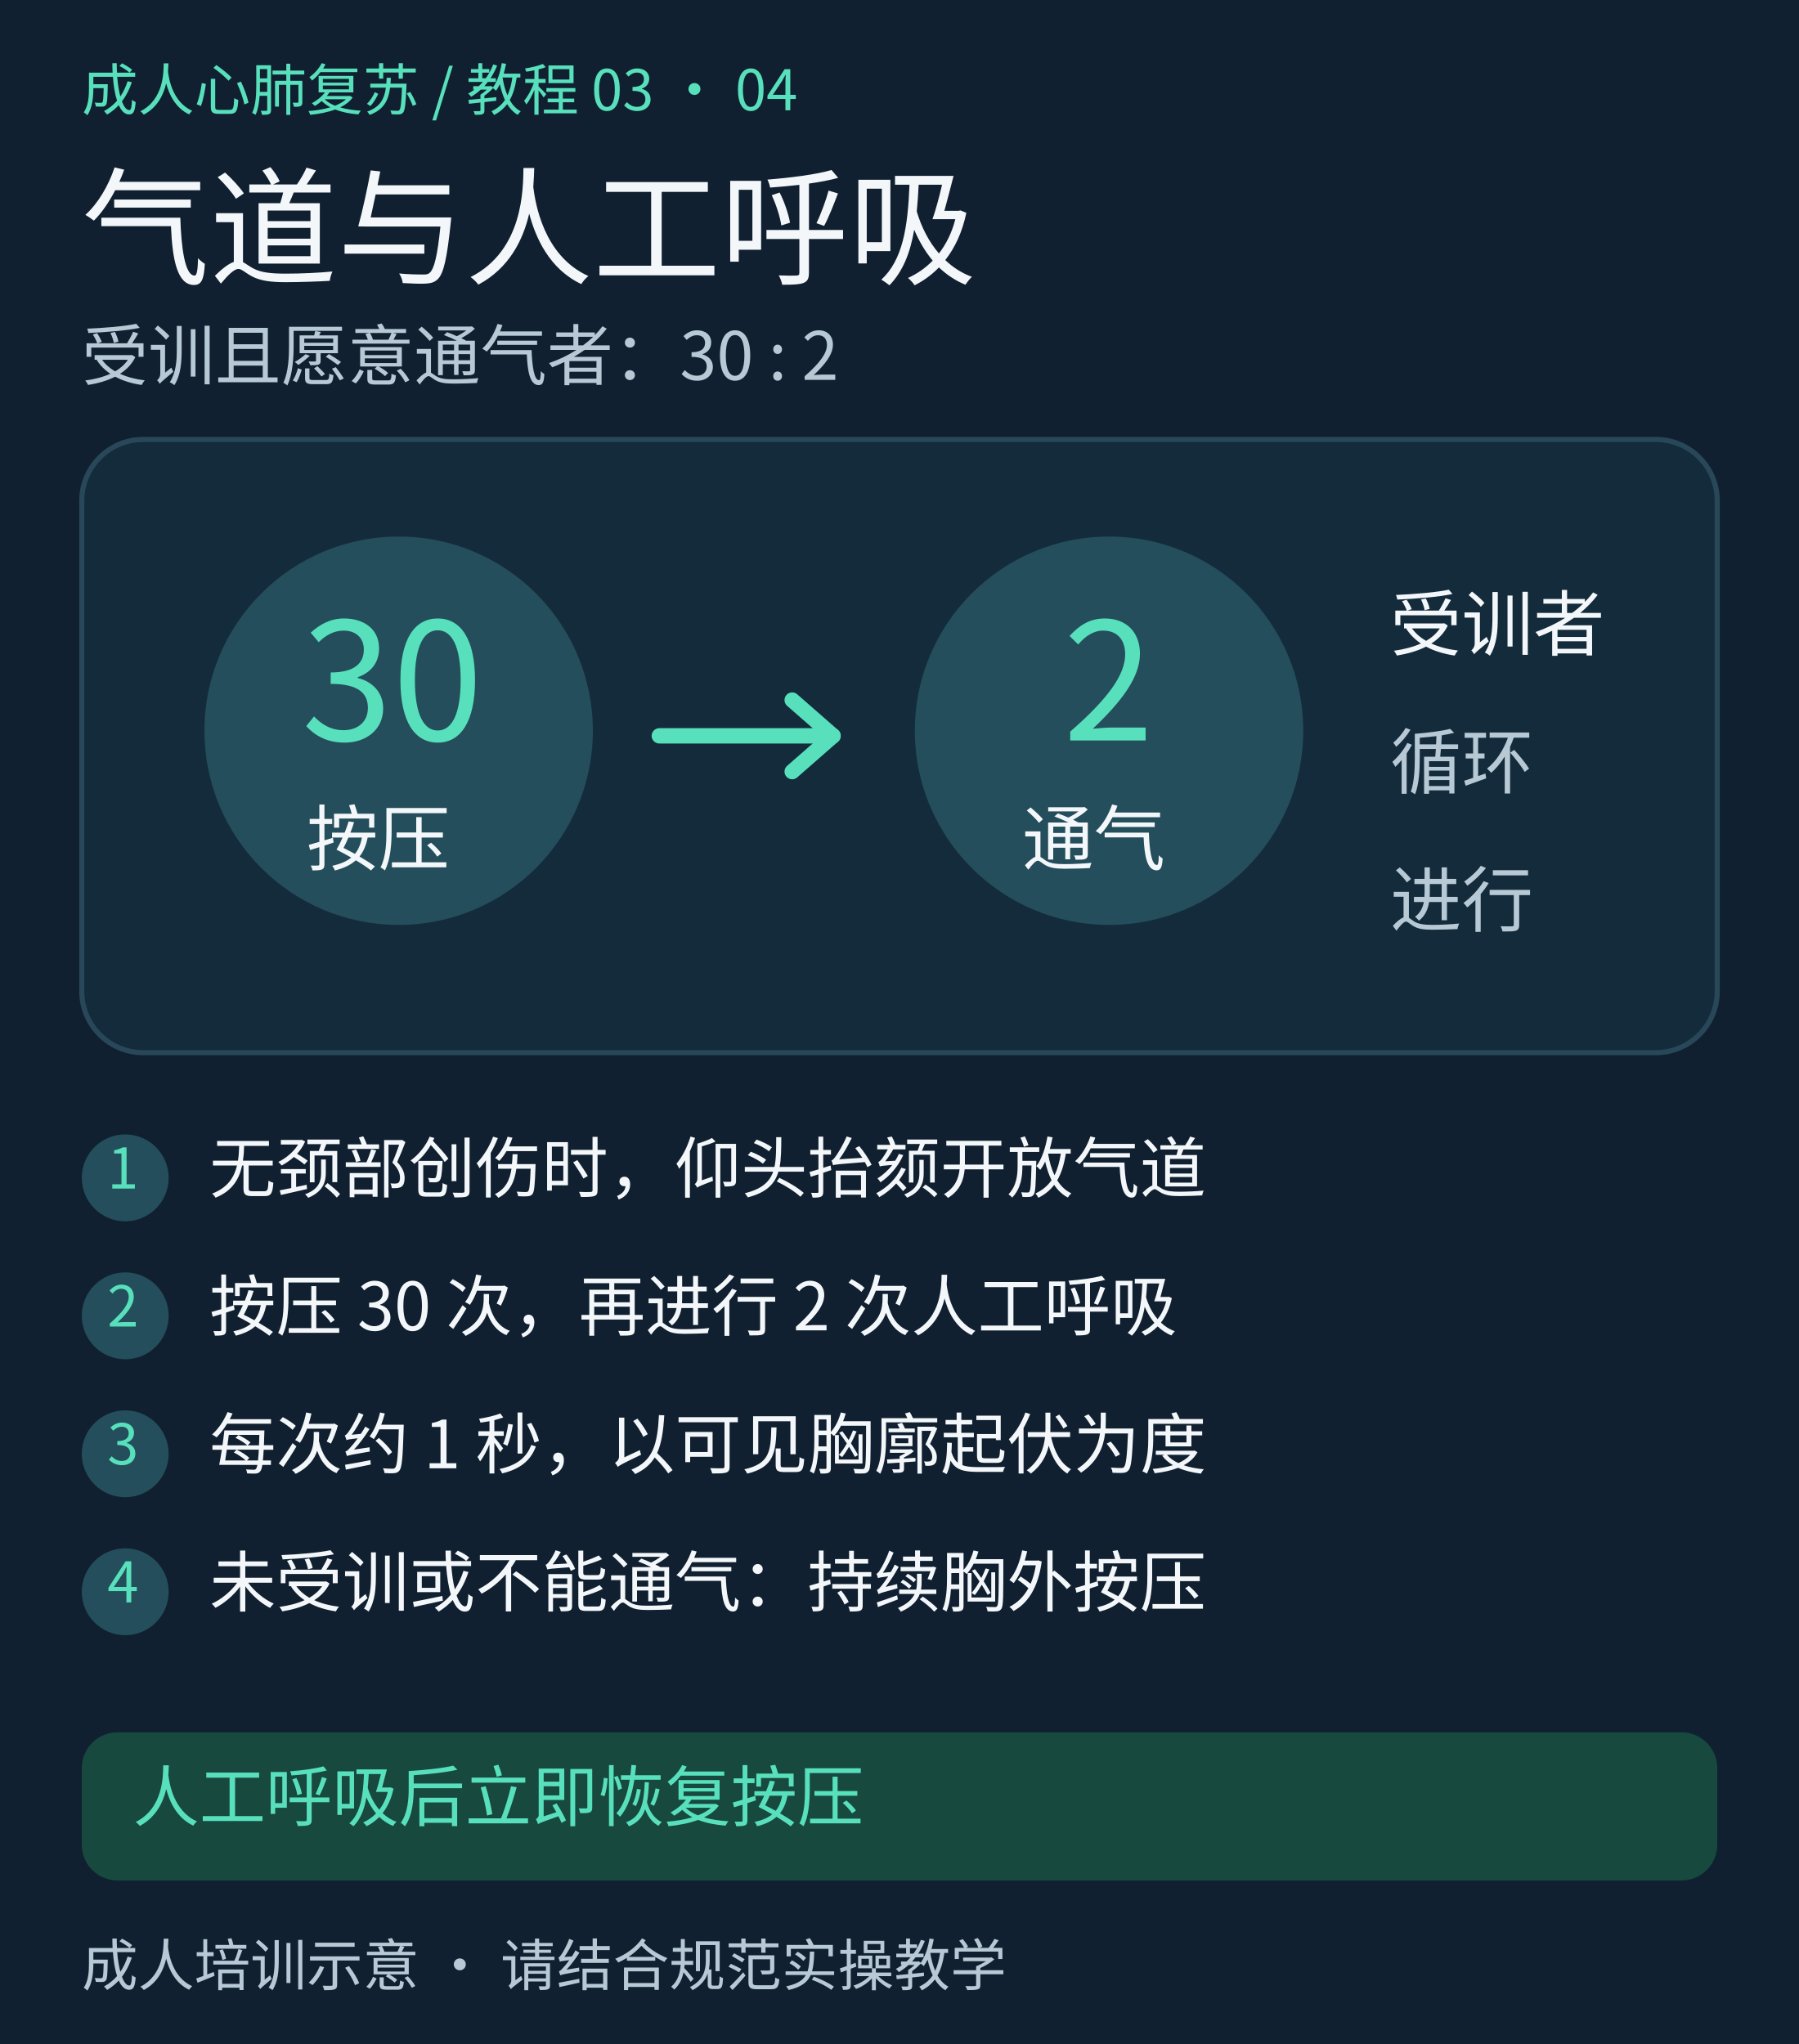
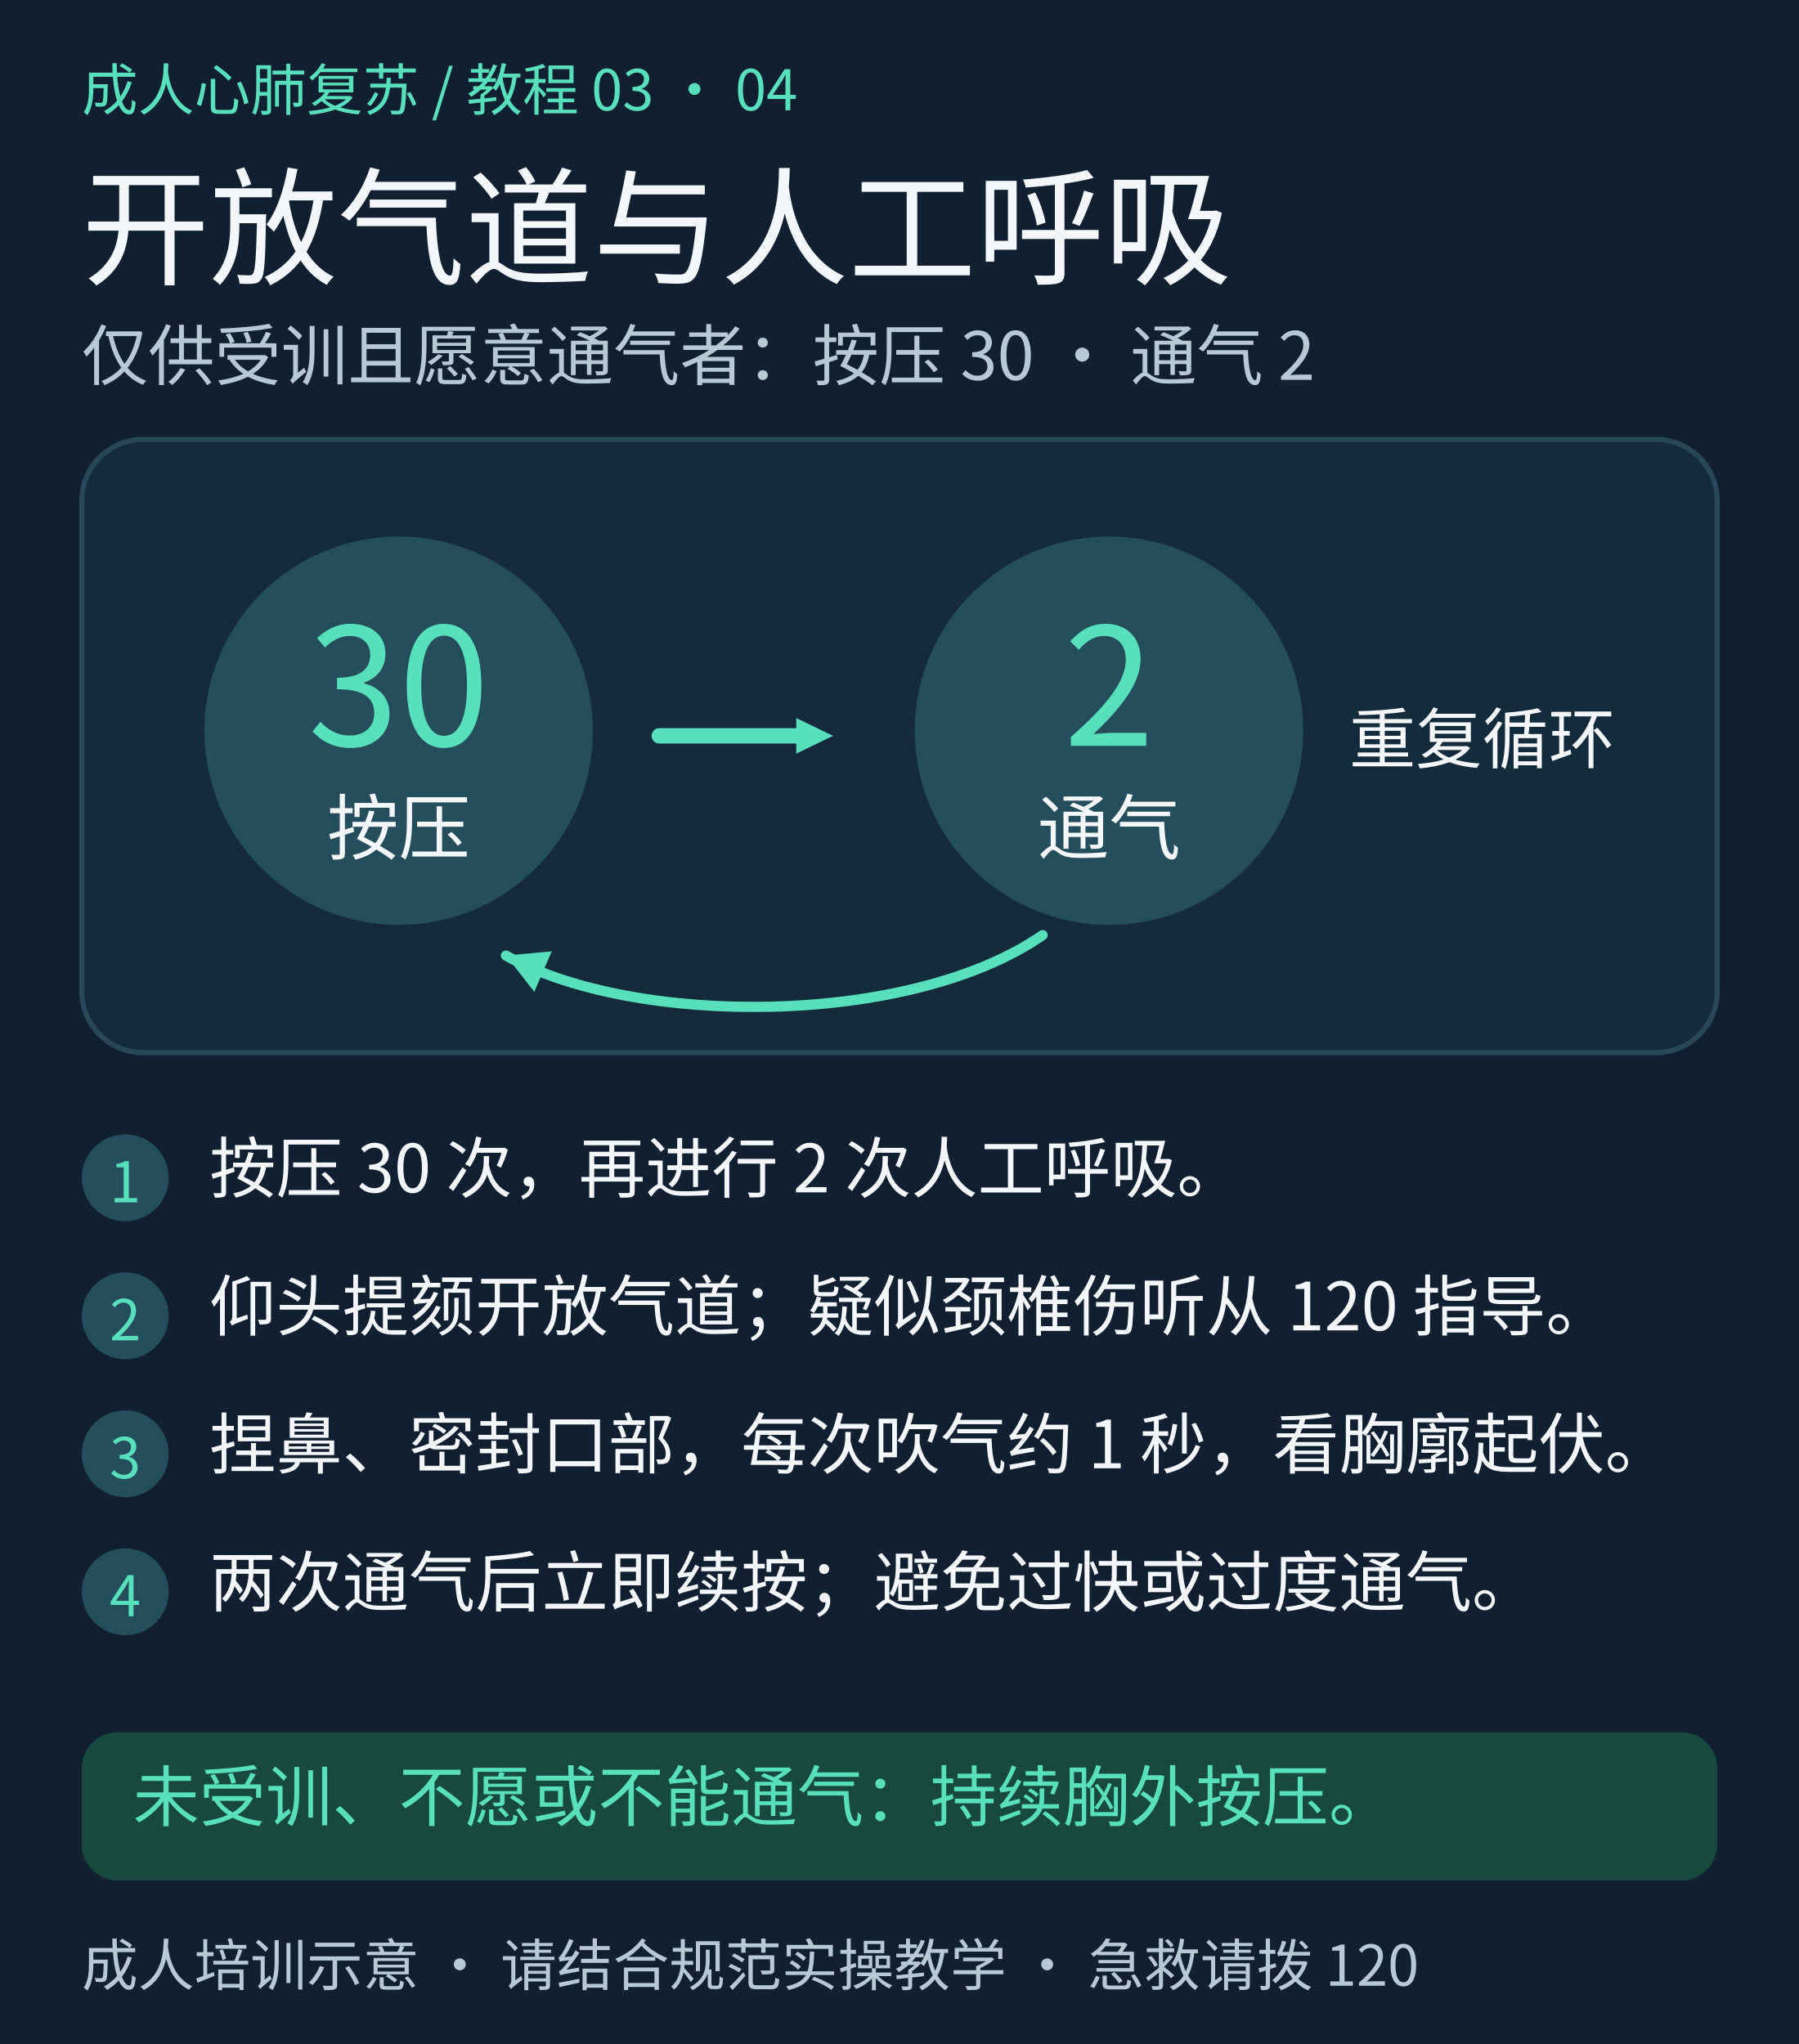
<svg xmlns="http://www.w3.org/2000/svg" width="1056" height="1200" viewBox="0 0 352 400">
  <rect width="352" height="400" fill="#102030" />
  <text x="16" y="12" dominant-baseline="text-before-edge" font-family="Noto Sans CJK SC,Microsoft YaHei,sans-serif" font-size="11" fill="#58e0bc">成人心肺复苏  /  教程 03 · 04</text>
-   <text x="16" y="32" dominant-baseline="text-before-edge" font-family="Noto Sans CJK SC,Microsoft YaHei,sans-serif" font-size="25" fill="#f3f7fa">气道与人工呼吸</text>
-   <text x="16" y="63" dominant-baseline="text-before-edge" font-family="Noto Sans CJK SC,Microsoft YaHei,sans-serif" font-size="13" fill="#b6c9d5">受训且愿意通气者：30 : 2</text>
+   <text x="16" y="32" dominant-baseline="text-before-edge" font-family="Noto Sans CJK SC,Microsoft YaHei,sans-serif" font-size="25" fill="#f3f7fa">开放气道与人工呼吸</text>
+   <text x="16" y="63" dominant-baseline="text-before-edge" font-family="Noto Sans CJK SC,Microsoft YaHei,sans-serif" font-size="13" fill="#b6c9d5">仅供受训且愿意通气者：按压 30 · 通气 2</text>
  <rect x="16" y="86" width="320" height="120" rx="12" fill="#142b3b" stroke="#284859" />
  <ellipse cx="78.0" cy="143.0" rx="38.0" ry="38.0" fill="#244e5b" stroke="none" />
-   <text x="59" y="117" dominant-baseline="text-before-edge" font-family="Noto Sans CJK SC,Microsoft YaHei,sans-serif" font-size="32" fill="#58e0bc">30</text>
-   <text x="60" y="157" dominant-baseline="text-before-edge" font-family="Noto Sans CJK SC,Microsoft YaHei,sans-serif" font-size="14" fill="#f3f7fa">按压</text>
-   <polyline points="129,144 163,144" fill="none" stroke="#58e0bc" stroke-width="3" stroke-linejoin="round" stroke-linecap="round" />
-   <polyline points="155,137 163,144 155,151" fill="none" stroke="#58e0bc" stroke-width="3" stroke-linejoin="round" stroke-linecap="round" />
+   <text x="78" y="132" text-anchor="middle" dominant-baseline="central" font-family="Noto Sans CJK SC,Microsoft YaHei,sans-serif" font-size="32" fill="#58e0bc">30</text>
+   <text x="78" y="161" text-anchor="middle" dominant-baseline="central" font-family="Noto Sans CJK SC,Microsoft YaHei,sans-serif" font-size="14" fill="#f3f7fa">按压</text>
  <ellipse cx="217.0" cy="143.0" rx="38.0" ry="38.0" fill="#244e5b" stroke="none" />
-   <text x="208" y="117" dominant-baseline="text-before-edge" font-family="Noto Sans CJK SC,Microsoft YaHei,sans-serif" font-size="32" fill="#58e0bc">2</text>
-   <text x="200" y="157" dominant-baseline="text-before-edge" font-family="Noto Sans CJK SC,Microsoft YaHei,sans-serif" font-size="14" fill="#f3f7fa">通气</text>
-   <text x="272" y="115" dominant-baseline="text-before-edge" font-family="Noto Sans CJK SC,Microsoft YaHei,sans-serif" font-size="14" fill="#f3f7fa">受训者</text>
-   <text x="272" y="142" dominant-baseline="text-before-edge" font-family="Noto Sans CJK SC,Microsoft YaHei,sans-serif" font-size="14" fill="#b6c9d5">循环</text>
-   <text x="272" y="169" dominant-baseline="text-before-edge" font-family="Noto Sans CJK SC,Microsoft YaHei,sans-serif" font-size="14" fill="#b6c9d5">进行</text>
+   <text x="217" y="132" text-anchor="middle" dominant-baseline="central" font-family="Noto Sans CJK SC,Microsoft YaHei,sans-serif" font-size="32" fill="#58e0bc">2</text>
+   <text x="217" y="161" text-anchor="middle" dominant-baseline="central" font-family="Noto Sans CJK SC,Microsoft YaHei,sans-serif" font-size="14" fill="#f3f7fa">通气</text>
+   <polyline points="129,144 156.6,144.0" fill="none" stroke="#58e0bc" stroke-width="3" stroke-linejoin="round" stroke-linecap="round" />
+   <polygon points="163,144 155.796,147.48 155.796,140.52" fill="#58e0bc" stroke="none" />
+   <path d="M204 183 C178 201 124 201 99 187" fill="none" stroke="#58e0bc" stroke-width="2" stroke-linecap="round" />
+   <polygon points="99.0,187.0 107.962,186.169 104.541,194.092" fill="#58e0bc" stroke="none" />
+   <text x="264" y="138" dominant-baseline="text-before-edge" font-family="Noto Sans CJK SC,Microsoft YaHei,sans-serif" font-size="13" fill="#f3f7fa">重复循环</text>
  <ellipse cx="24.5" cy="230.5" rx="8.5" ry="8.5" fill="#244e5b" stroke="none" />
-   <text x="21" y="223" dominant-baseline="text-before-edge" font-family="Noto Sans CJK SC,Microsoft YaHei,sans-serif" font-size="11" fill="#58e0bc">1</text>
-   <text x="41" y="222" dominant-baseline="text-before-edge" font-family="Noto Sans CJK SC,Microsoft YaHei,sans-serif" font-size="13" fill="#f3f7fa">无颈部创伤时，仰头抬颏开放气道</text>
+   <text x="24.5" y="230.5" text-anchor="middle" dominant-baseline="central" font-family="Noto Sans CJK SC,Microsoft YaHei,sans-serif" font-size="11" fill="#58e0bc">1</text>
+   <text x="41" y="222" dominant-baseline="text-before-edge" font-family="Noto Sans CJK SC,Microsoft YaHei,sans-serif" font-size="13" fill="#f3f7fa">按压 30 次，再进行 2 次人工呼吸。</text>
  <ellipse cx="24.5" cy="257.5" rx="8.5" ry="8.5" fill="#244e5b" stroke="none" />
-   <text x="21" y="250" dominant-baseline="text-before-edge" font-family="Noto Sans CJK SC,Microsoft YaHei,sans-serif" font-size="11" fill="#58e0bc">2</text>
-   <text x="41" y="249" dominant-baseline="text-before-edge" font-family="Noto Sans CJK SC,Microsoft YaHei,sans-serif" font-size="13" fill="#f3f7fa">按压 30 次，再进行 2 次人工呼吸</text>
+   <text x="24.5" y="257.5" text-anchor="middle" dominant-baseline="central" font-family="Noto Sans CJK SC,Microsoft YaHei,sans-serif" font-size="11" fill="#58e0bc">2</text>
+   <text x="41" y="249" dominant-baseline="text-before-edge" font-family="Noto Sans CJK SC,Microsoft YaHei,sans-serif" font-size="13" fill="#f3f7fa">仰头提颏开放气道；疑似颈椎伤听从 120 指导。</text>
  <ellipse cx="24.5" cy="284.5" rx="8.5" ry="8.5" fill="#244e5b" stroke="none" />
-   <text x="21" y="277" dominant-baseline="text-before-edge" font-family="Noto Sans CJK SC,Microsoft YaHei,sans-serif" font-size="11" fill="#58e0bc">3</text>
-   <text x="41" y="276" dominant-baseline="text-before-edge" font-family="Noto Sans CJK SC,Microsoft YaHei,sans-serif" font-size="13" fill="#f3f7fa">每次约 1 秒，以可见胸廓起伏为度</text>
+   <text x="24.5" y="284.5" text-anchor="middle" dominant-baseline="central" font-family="Noto Sans CJK SC,Microsoft YaHei,sans-serif" font-size="11" fill="#58e0bc">3</text>
+   <text x="41" y="276" dominant-baseline="text-before-edge" font-family="Noto Sans CJK SC,Microsoft YaHei,sans-serif" font-size="13" fill="#f3f7fa">捏鼻、密封口部，每次吹气约 1 秒，看胸廓起伏。</text>
  <ellipse cx="24.5" cy="311.5" rx="8.5" ry="8.5" fill="#244e5b" stroke="none" />
-   <text x="21" y="304" dominant-baseline="text-before-edge" font-family="Noto Sans CJK SC,Microsoft YaHei,sans-serif" font-size="11" fill="#58e0bc">4</text>
-   <text x="41" y="303" dominant-baseline="text-before-edge" font-family="Noto Sans CJK SC,Microsoft YaHei,sans-serif" font-size="13" fill="#f3f7fa">未受训或不能通气：持续胸外按压</text>
+   <text x="24.5" y="311.5" text-anchor="middle" dominant-baseline="central" font-family="Noto Sans CJK SC,Microsoft YaHei,sans-serif" font-size="11" fill="#58e0bc">4</text>
+   <text x="41" y="303" dominant-baseline="text-before-edge" font-family="Noto Sans CJK SC,Microsoft YaHei,sans-serif" font-size="13" fill="#f3f7fa">两次通气后立即续按；避免过快或过度通气。</text>
  <rect x="16" y="339" width="320" height="29" rx="7" fill="#18493f" stroke="none" />
-   <text x="26" y="345" dominant-baseline="text-before-edge" font-family="Noto Sans CJK SC,Microsoft YaHei,sans-serif" font-size="13" fill="#58e0bc">人工呼吸后立即恢复按压</text>
-   <text x="16" y="379" dominant-baseline="text-before-edge" font-family="Noto Sans CJK SC,Microsoft YaHei,sans-serif" font-size="11" fill="#b6c9d5">成人培训示意 · 请结合规范实操教学</text>
+   <text x="26" y="345" dominant-baseline="text-before-edge" font-family="Noto Sans CJK SC,Microsoft YaHei,sans-serif" font-size="13" fill="#58e0bc">未受训、不愿或不能通气：持续胸外按压。</text>
+   <text x="16" y="379" dominant-baseline="text-before-edge" font-family="Noto Sans CJK SC,Microsoft YaHei,sans-serif" font-size="11" fill="#b6c9d5">成人培训示意 · 请结合规范实操教学 · 急救请拨 120</text>
</svg>
